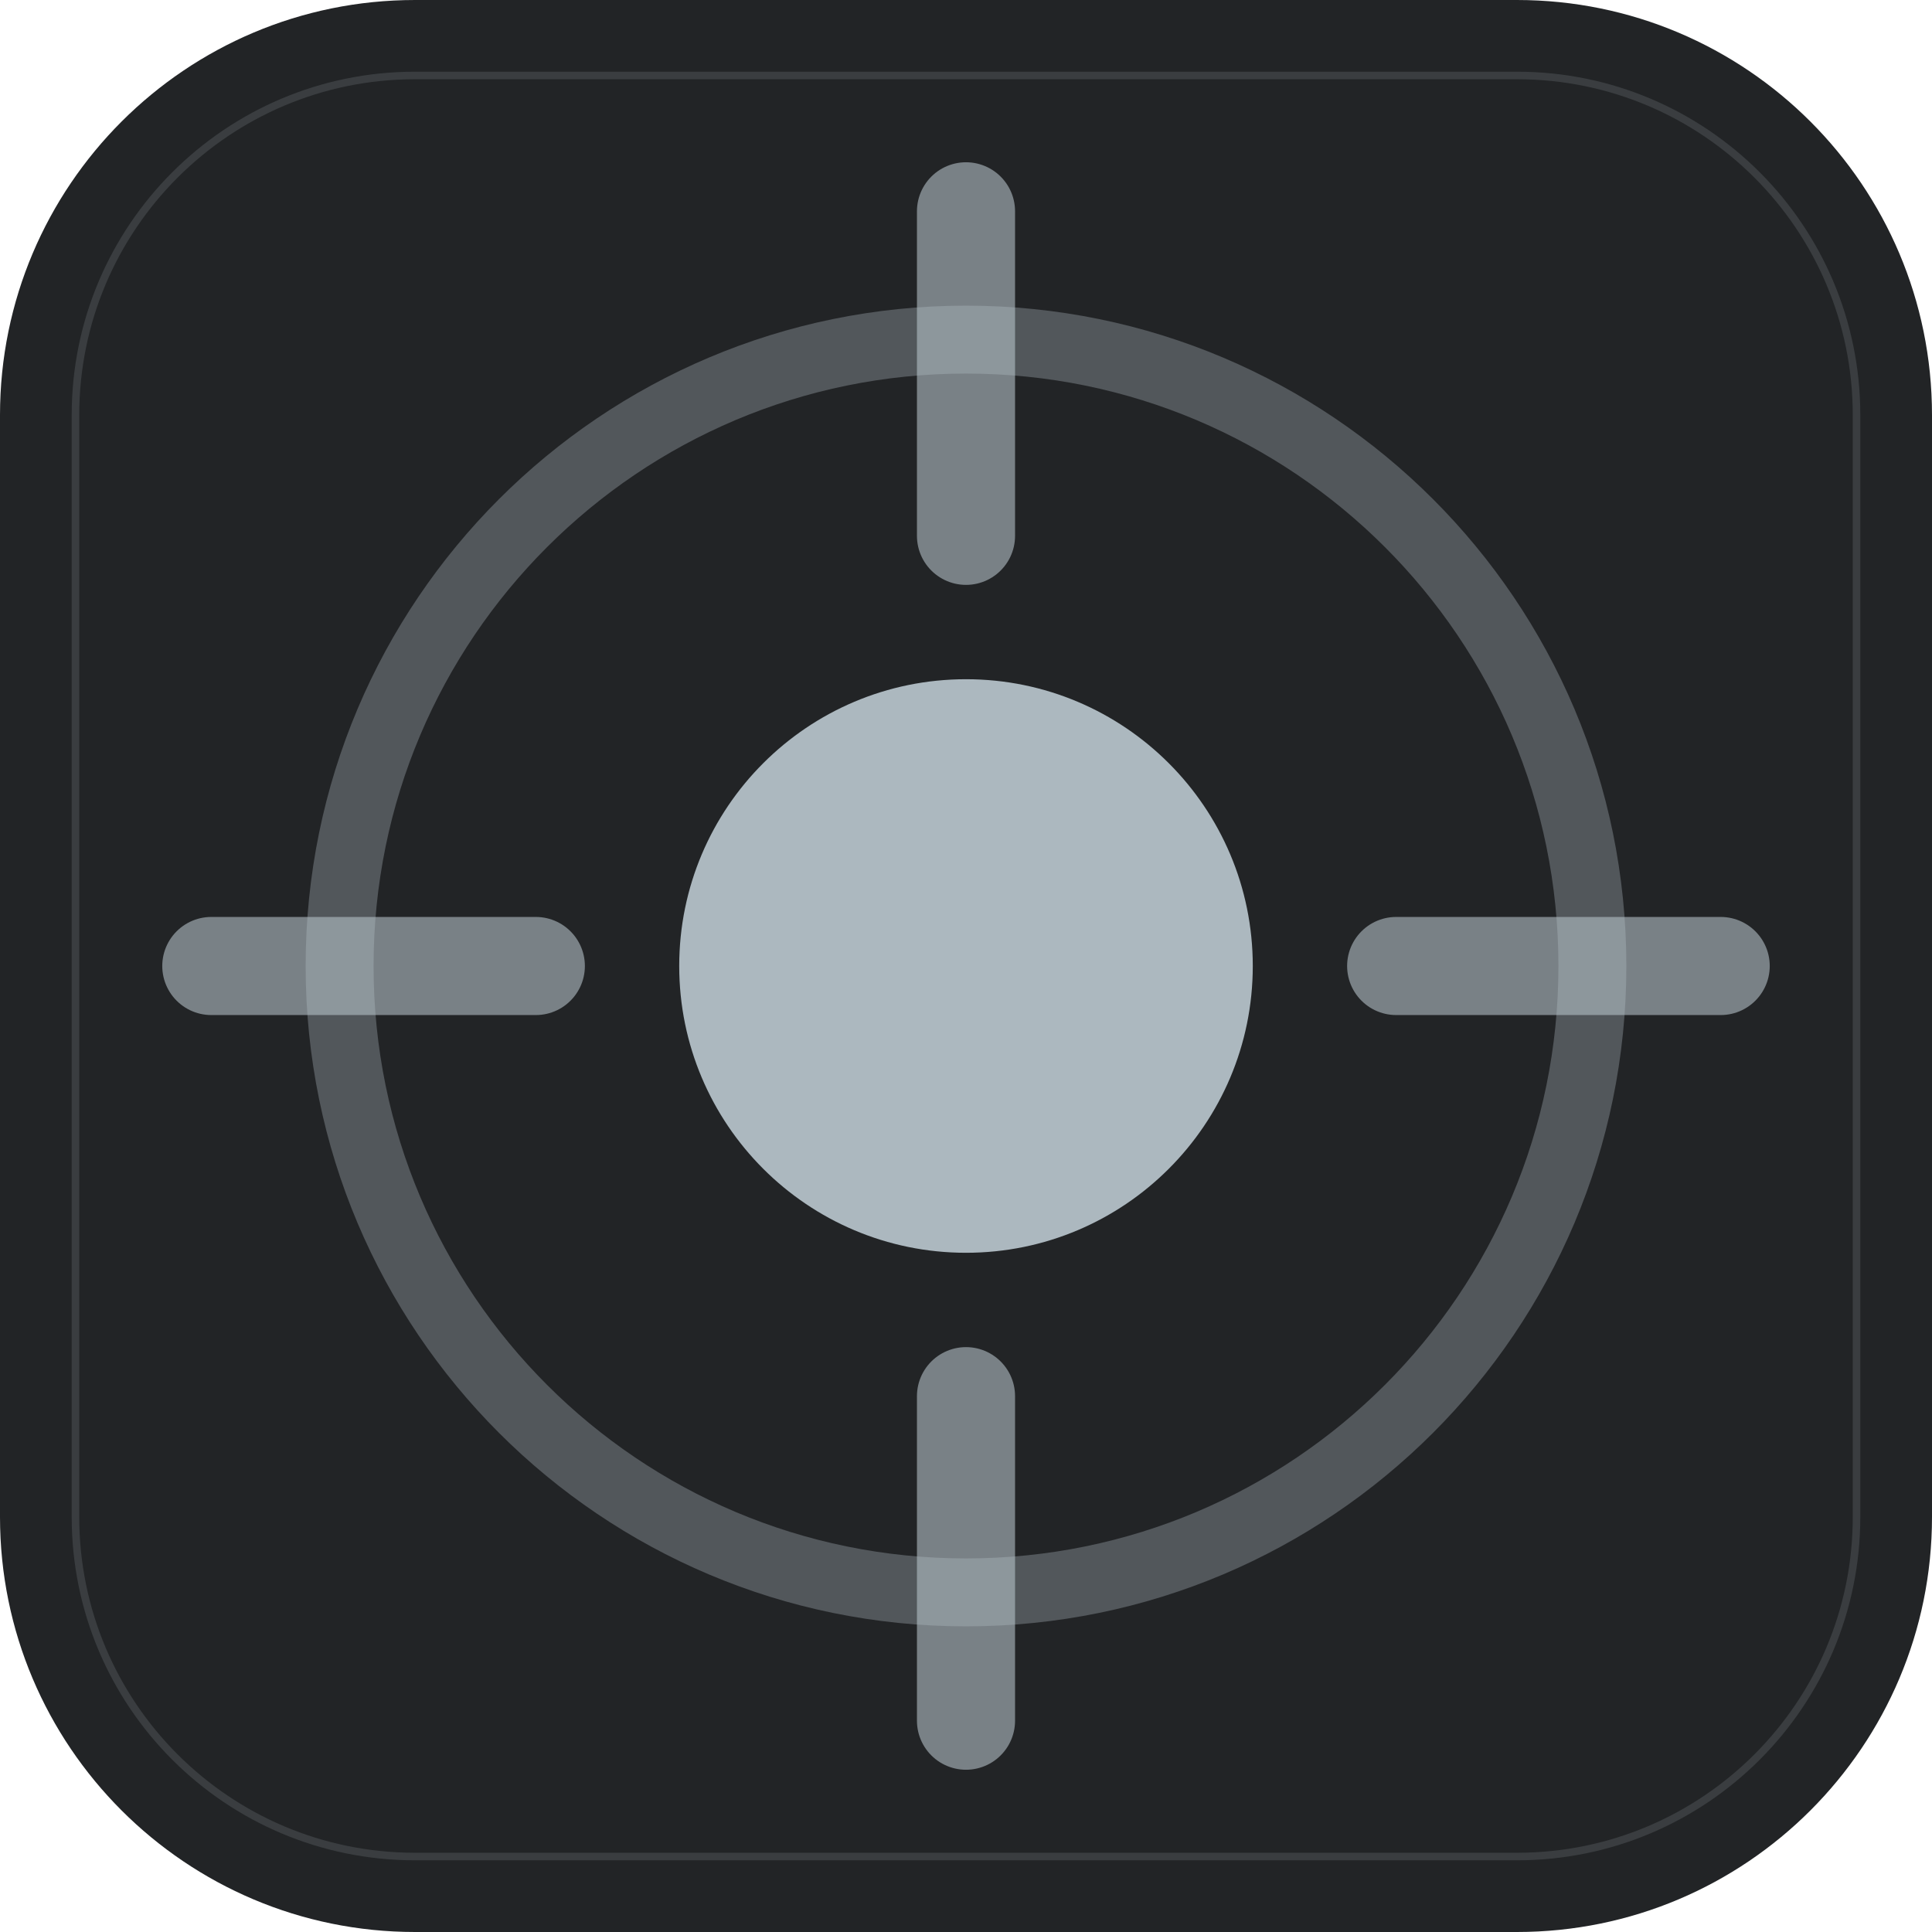
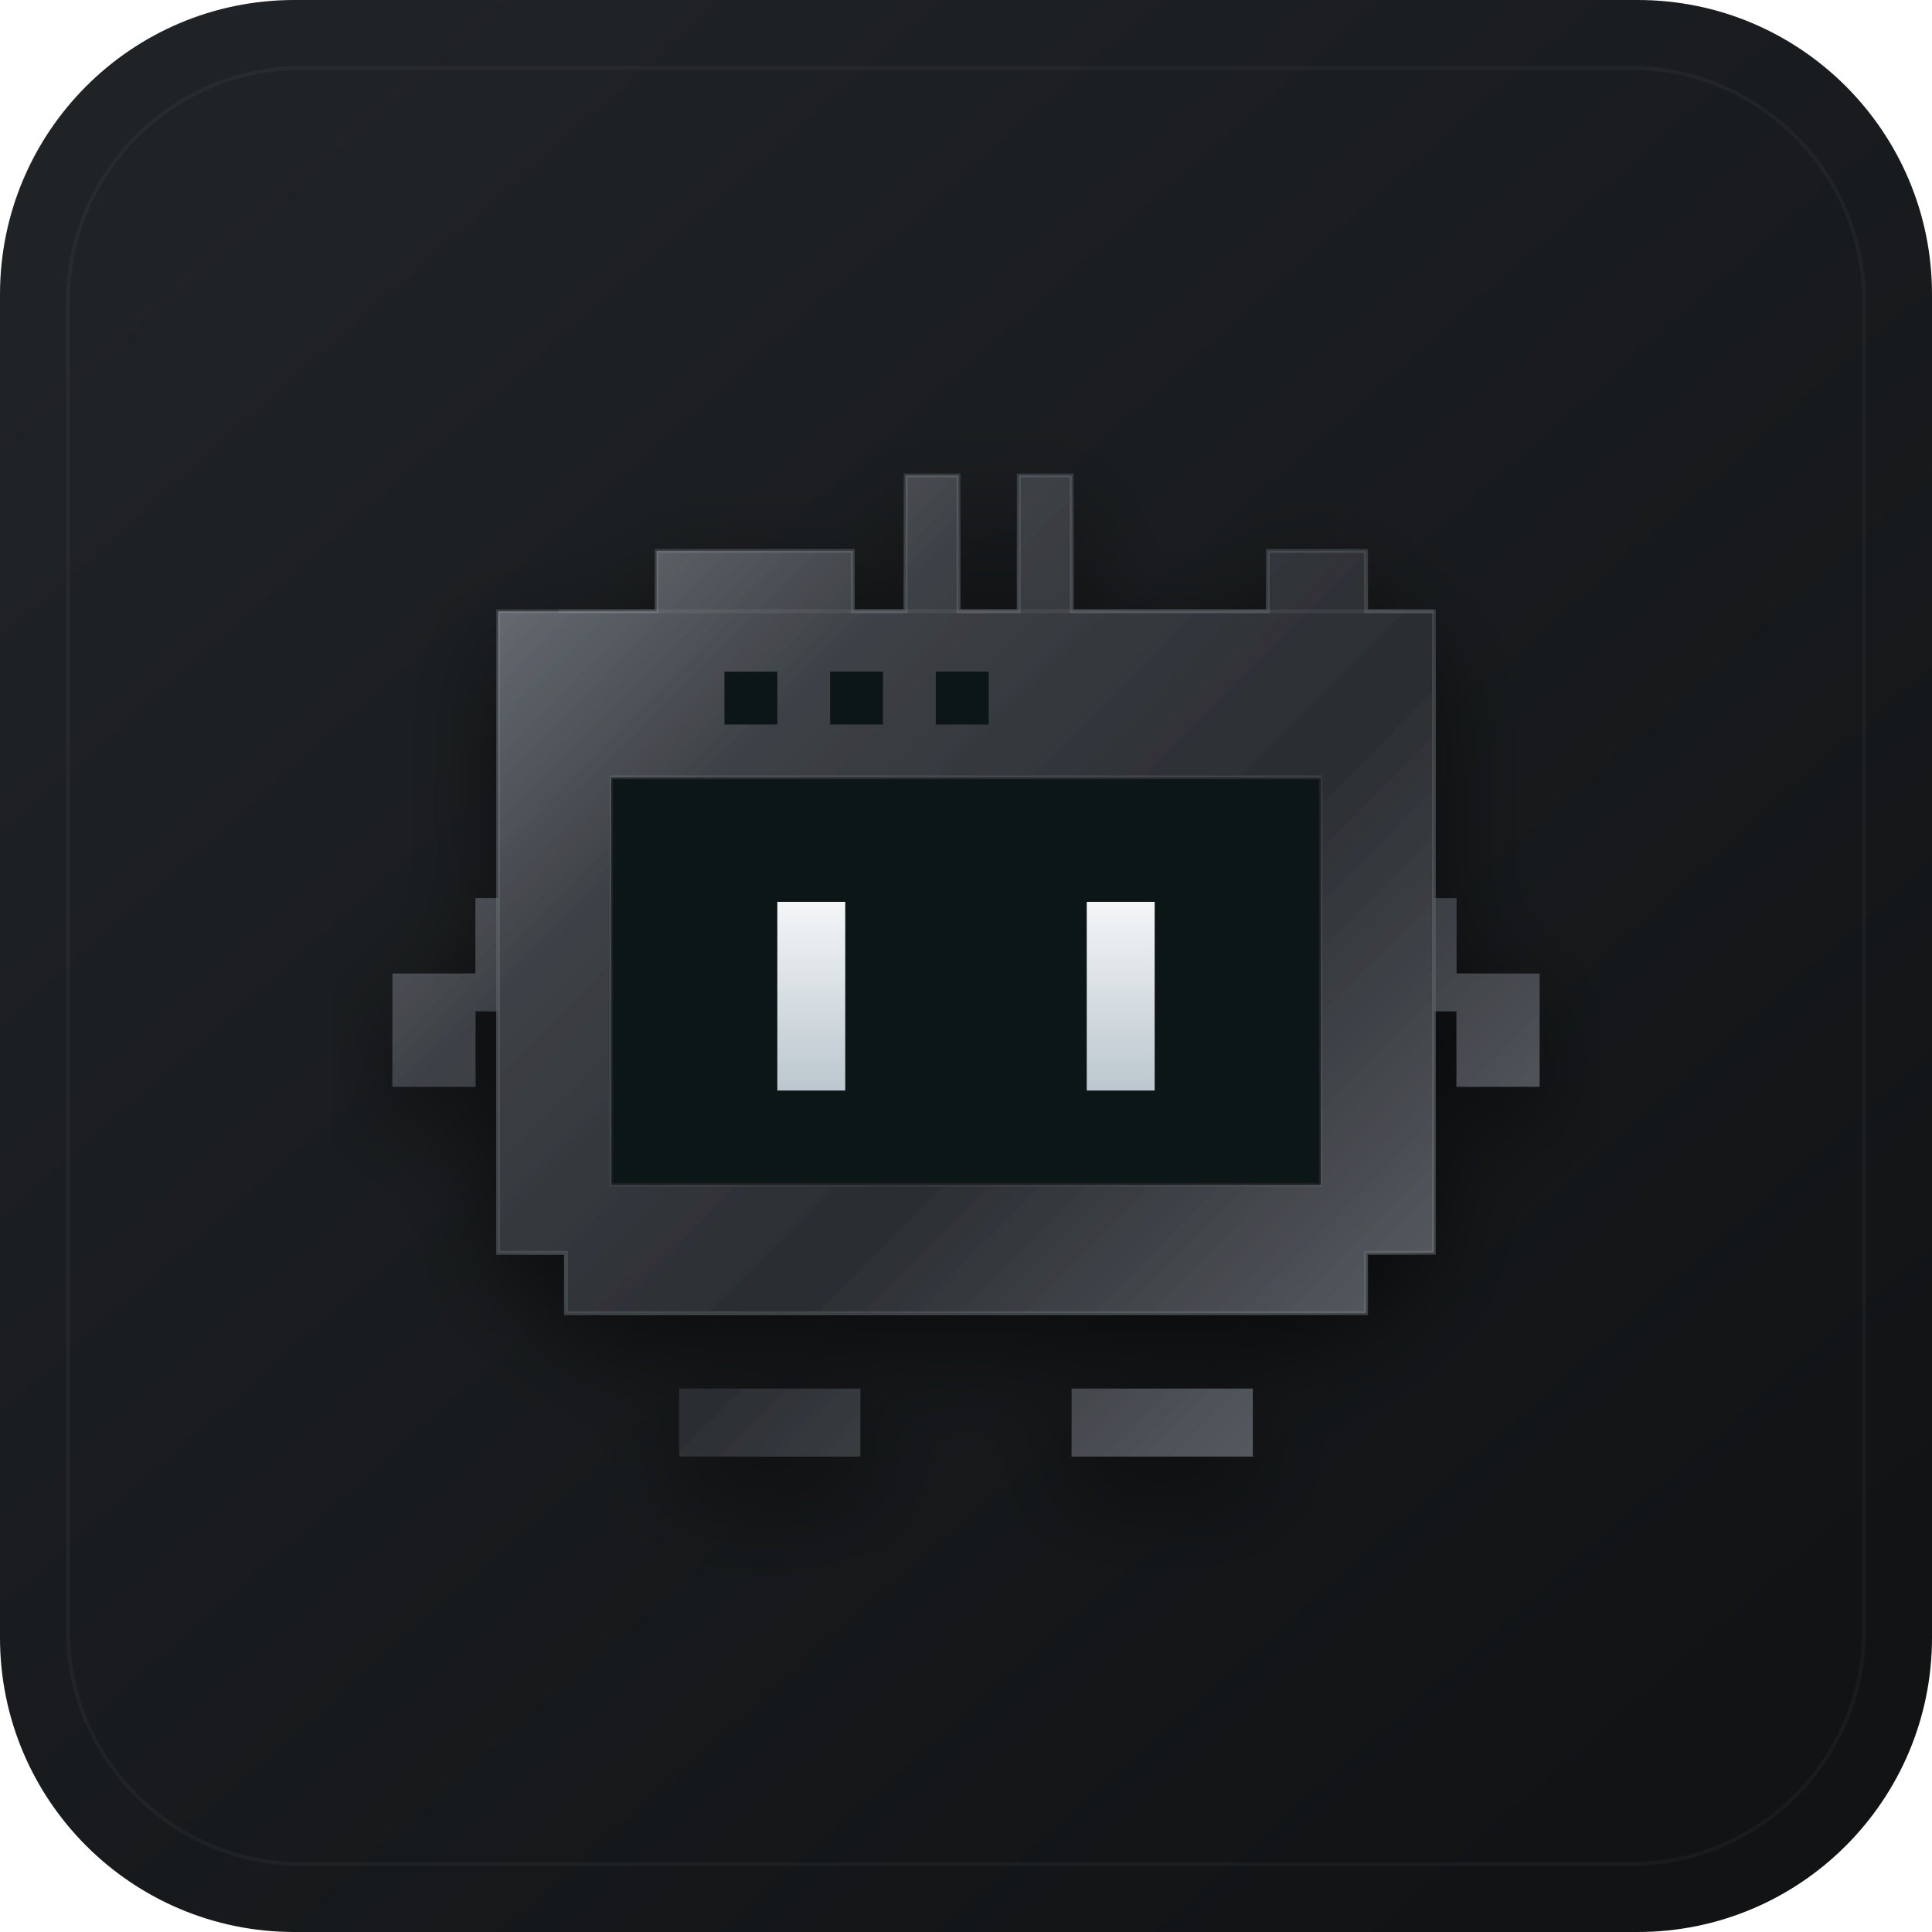
<svg xmlns="http://www.w3.org/2000/svg" width="1024" height="1024" viewBox="0 0 1024 1024" fill="none">
-   <rect width="1024" height="1024" rx="220" fill="#222426" />
-   <rect x="40" y="40" width="944" height="944" rx="180" stroke="#B8C4CC" stroke-opacity="0.16" stroke-width="4" />
-   <circle cx="512" cy="512" r="152" fill="#B8C4CC" fill-opacity="0.92" />
-   <circle cx="512" cy="512" r="332" stroke="#B8C4CC" stroke-opacity="0.32" stroke-width="36" />
-   <path d="M512 112V284" stroke="#B8C4CC" stroke-opacity="0.58" stroke-width="52" stroke-linecap="round" />
-   <path d="M512 740V912" stroke="#B8C4CC" stroke-opacity="0.58" stroke-width="52" stroke-linecap="round" />
-   <path d="M112 512H284" stroke="#B8C4CC" stroke-opacity="0.58" stroke-width="52" stroke-linecap="round" />
-   <path d="M740 512H912" stroke="#B8C4CC" stroke-opacity="0.58" stroke-width="52" stroke-linecap="round" />
+   <defs>
+     <linearGradient id="agentwallet-bg" x1="120" y1="80" x2="880" y2="940" gradientUnits="userSpaceOnUse">
+       <stop stop-color="#202326" />
+       <stop offset="1" stop-color="#111315" />
+     </linearGradient>
+     <linearGradient id="agentwallet-metal" x1="286" y1="248" x2="752" y2="710" gradientUnits="userSpaceOnUse">
+       <stop stop-color="#6F747A" />
+       <stop offset="0.28" stop-color="#3D4146" />
+       <stop offset="0.62" stop-color="#2A2D31" />
+       <stop offset="1" stop-color="#585D63" />
+     </linearGradient>
+     <linearGradient id="agentwallet-eye" x1="420" y1="458" x2="420" y2="584" gradientUnits="userSpaceOnUse">
+       <stop stop-color="#FFFFFF" />
+       <stop offset="1" stop-color="#B8C4CC" />
+     </linearGradient>
+     <filter id="agentwallet-shadow" x="176" y="184" width="672" height="664" filterUnits="userSpaceOnUse" color-interpolation-filters="sRGB">
+       <feDropShadow dx="0" dy="18" stdDeviation="26" flood-color="#050607" flood-opacity="0.55" />
+     </filter>
+     <filter id="agentwallet-inner" x="0" y="0" width="1024" height="1024" filterUnits="userSpaceOnUse" color-interpolation-filters="sRGB">
+       <feDropShadow dx="0" dy="0" stdDeviation="52" flood-color="#000000" flood-opacity="0.28" />
+     </filter>
+   </defs>
+   <rect width="1024" height="1024" rx="156" fill="url(#agentwallet-bg)" />
+   <rect x="36" y="36" width="952" height="952" rx="124" stroke="#B8C4CC" stroke-opacity="0.05" stroke-width="2" />
+   <g filter="url(#agentwallet-shadow)">
+     <path d="M296 324H348V292H452V324H480V252H508V324H540V252H568V324H672V292H724V324H760V664H724V696H300V664H264V324H296Z" fill="url(#agentwallet-metal)" />
+     <path d="M324 412H700V628H324V412Z" fill="#111315" />
+     <path d="M384 356H412V384H384V356Z" fill="#111315" />
+     <path d="M440 356H468V384H440V356Z" fill="#111315" />
+     <path d="M496 356H524V384H496V356Z" fill="#111315" />
+     <path d="M412 478H448V578H412V478Z" fill="url(#agentwallet-eye)" />
+     <path d="M576 478H612V578H576V478Z" fill="url(#agentwallet-eye)" />
+     <path d="M208 516H252V476H284V536H252V576H208V516Z" fill="url(#agentwallet-metal)" />
+     <path d="M816 516H772V476H740V536H772V576H816V516Z" fill="url(#agentwallet-metal)" />
+     <path d="M360 736H456V772H360V736Z" fill="url(#agentwallet-metal)" />
+     <path d="M568 736H664V772H568V736Z" fill="url(#agentwallet-metal)" />
+     <path d="M296 324H348V292H452V324H480V252H508V324H540V252H568V324H672V292H724V324H760V664H724V696H300V664H264V324H296Z" stroke="#B8C4CC" stroke-opacity="0.16" stroke-width="2" />
+     <path d="M324 412H700V628H324V412Z" stroke="#B8C4CC" stroke-opacity="0.08" stroke-width="2" />
+   </g>
+   <g filter="url(#agentwallet-inner)">
+     <path d="M296 324H760" stroke="#E4E6E9" stroke-opacity="0.08" stroke-width="2" />
+     <path d="M324 412H700" stroke="#E4E6E9" stroke-opacity="0.05" stroke-width="2" />
+   </g>
</svg>
